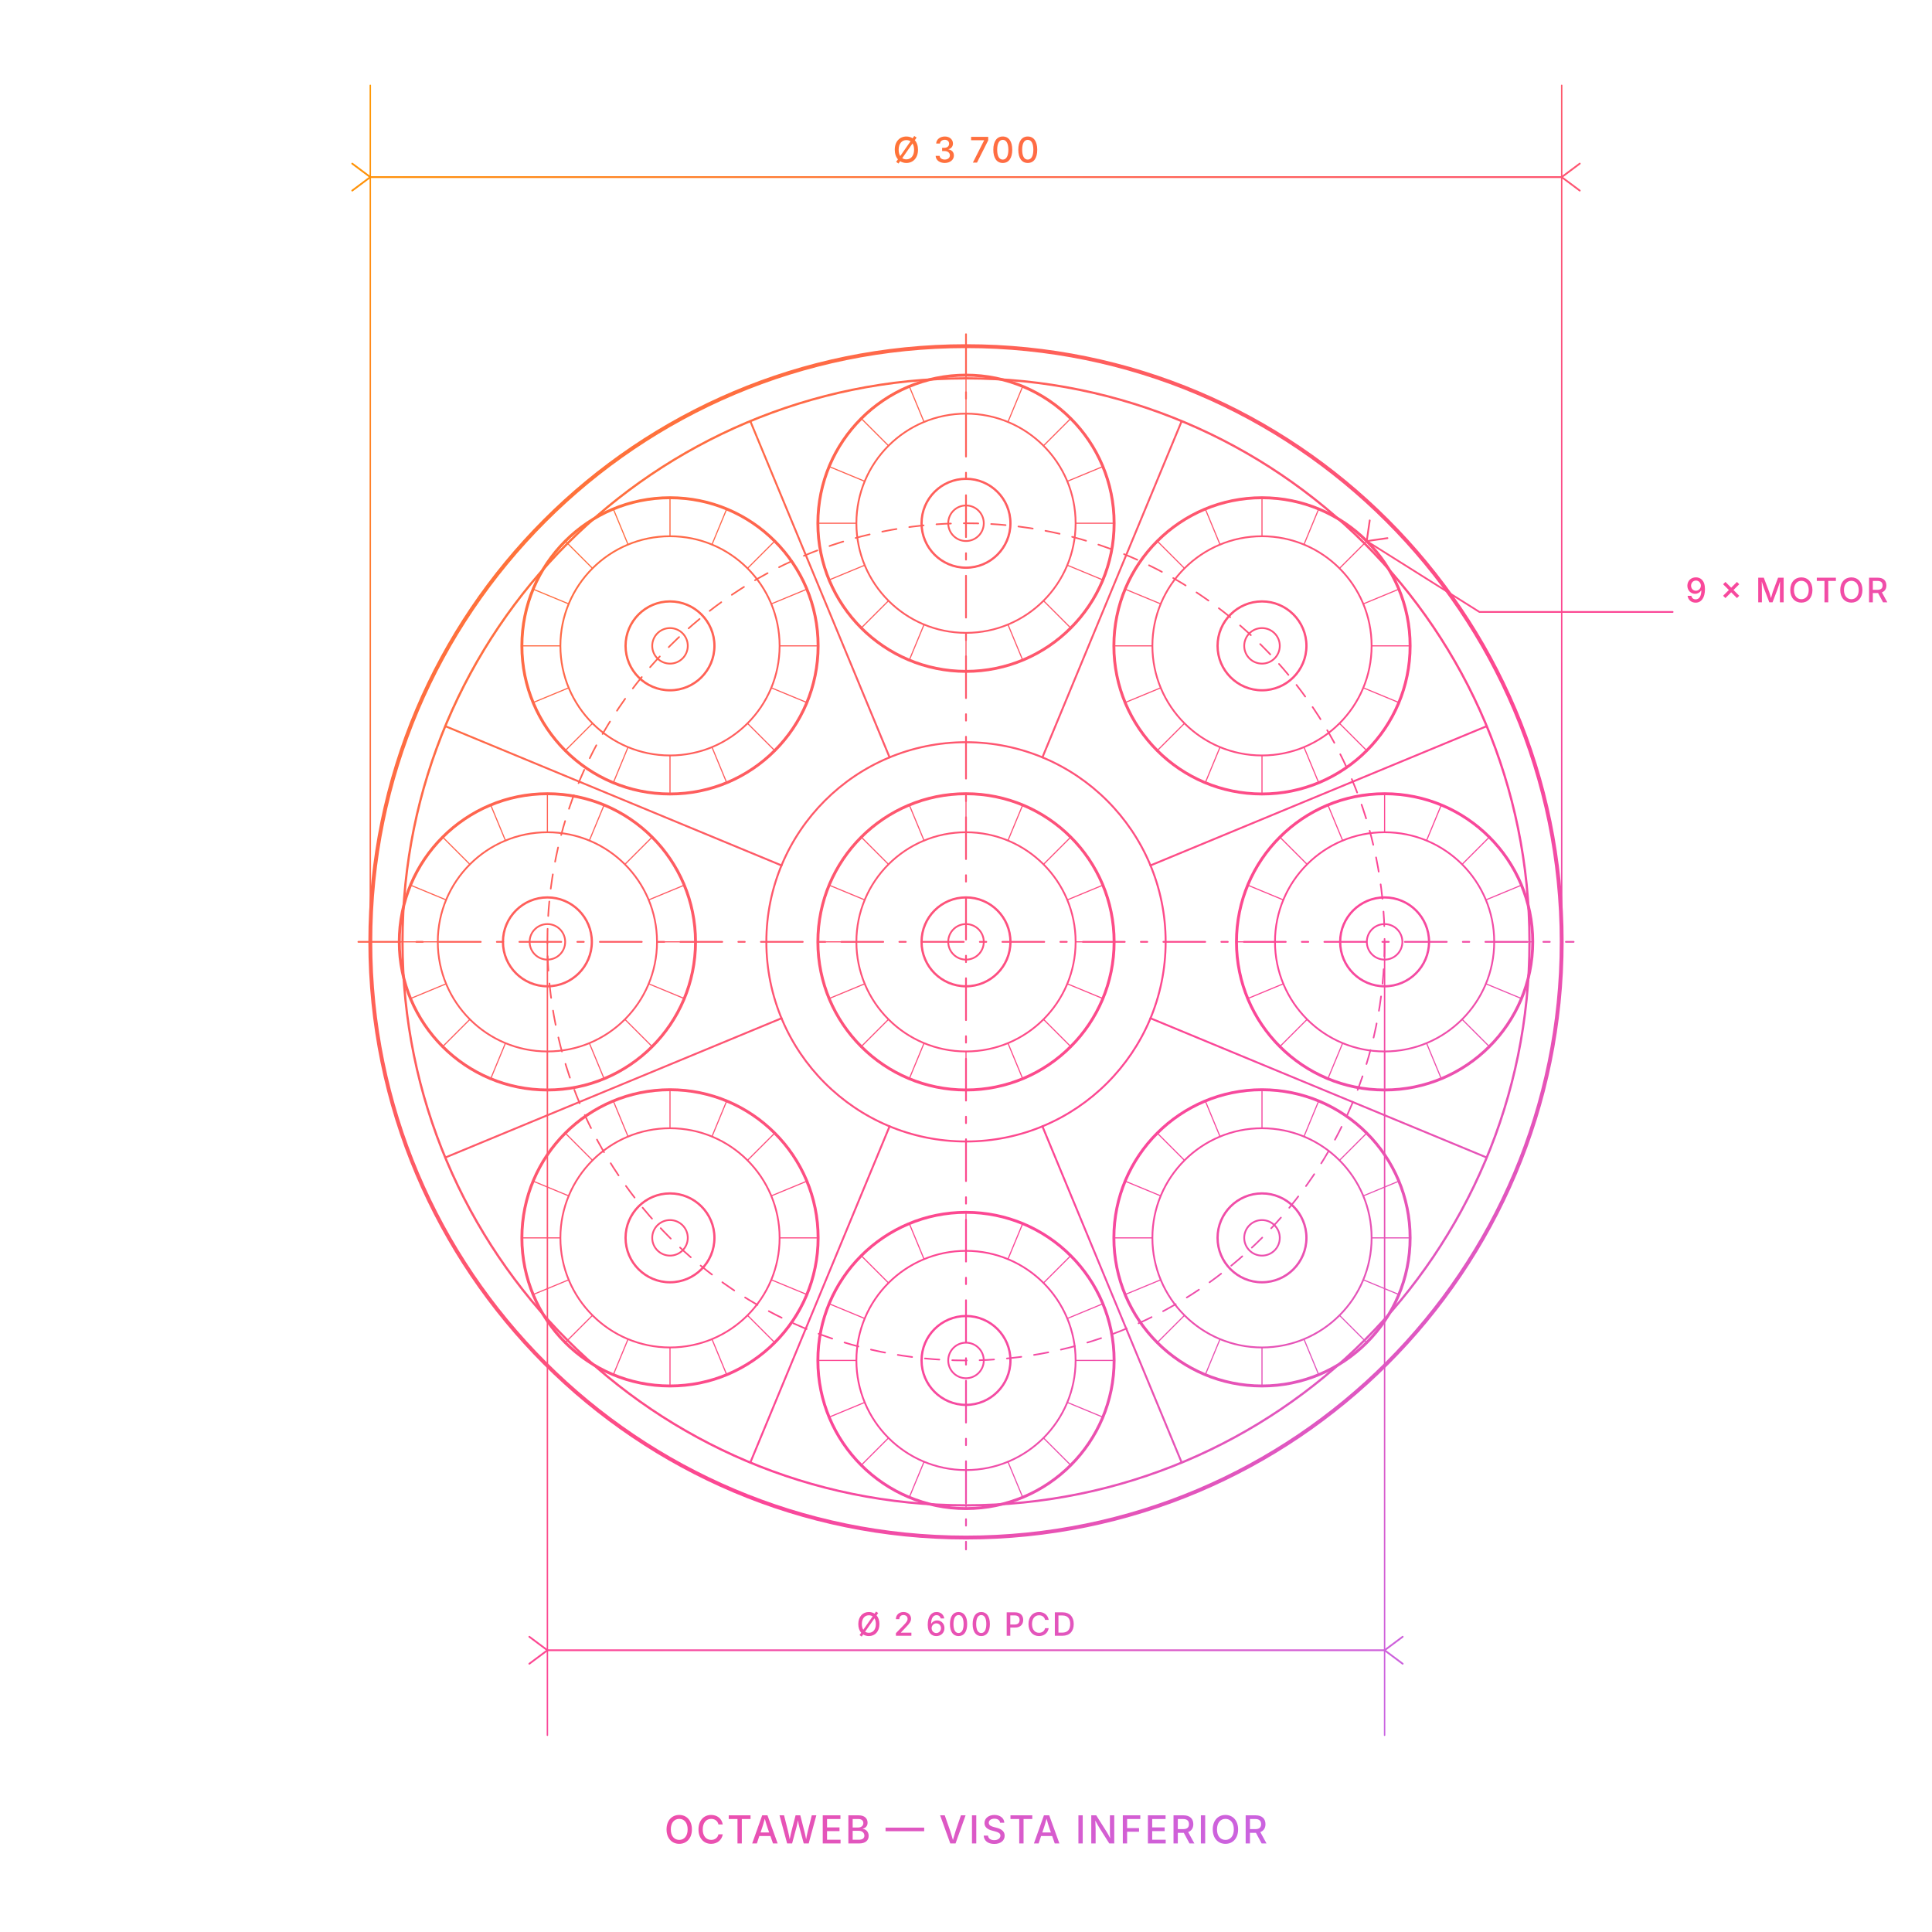
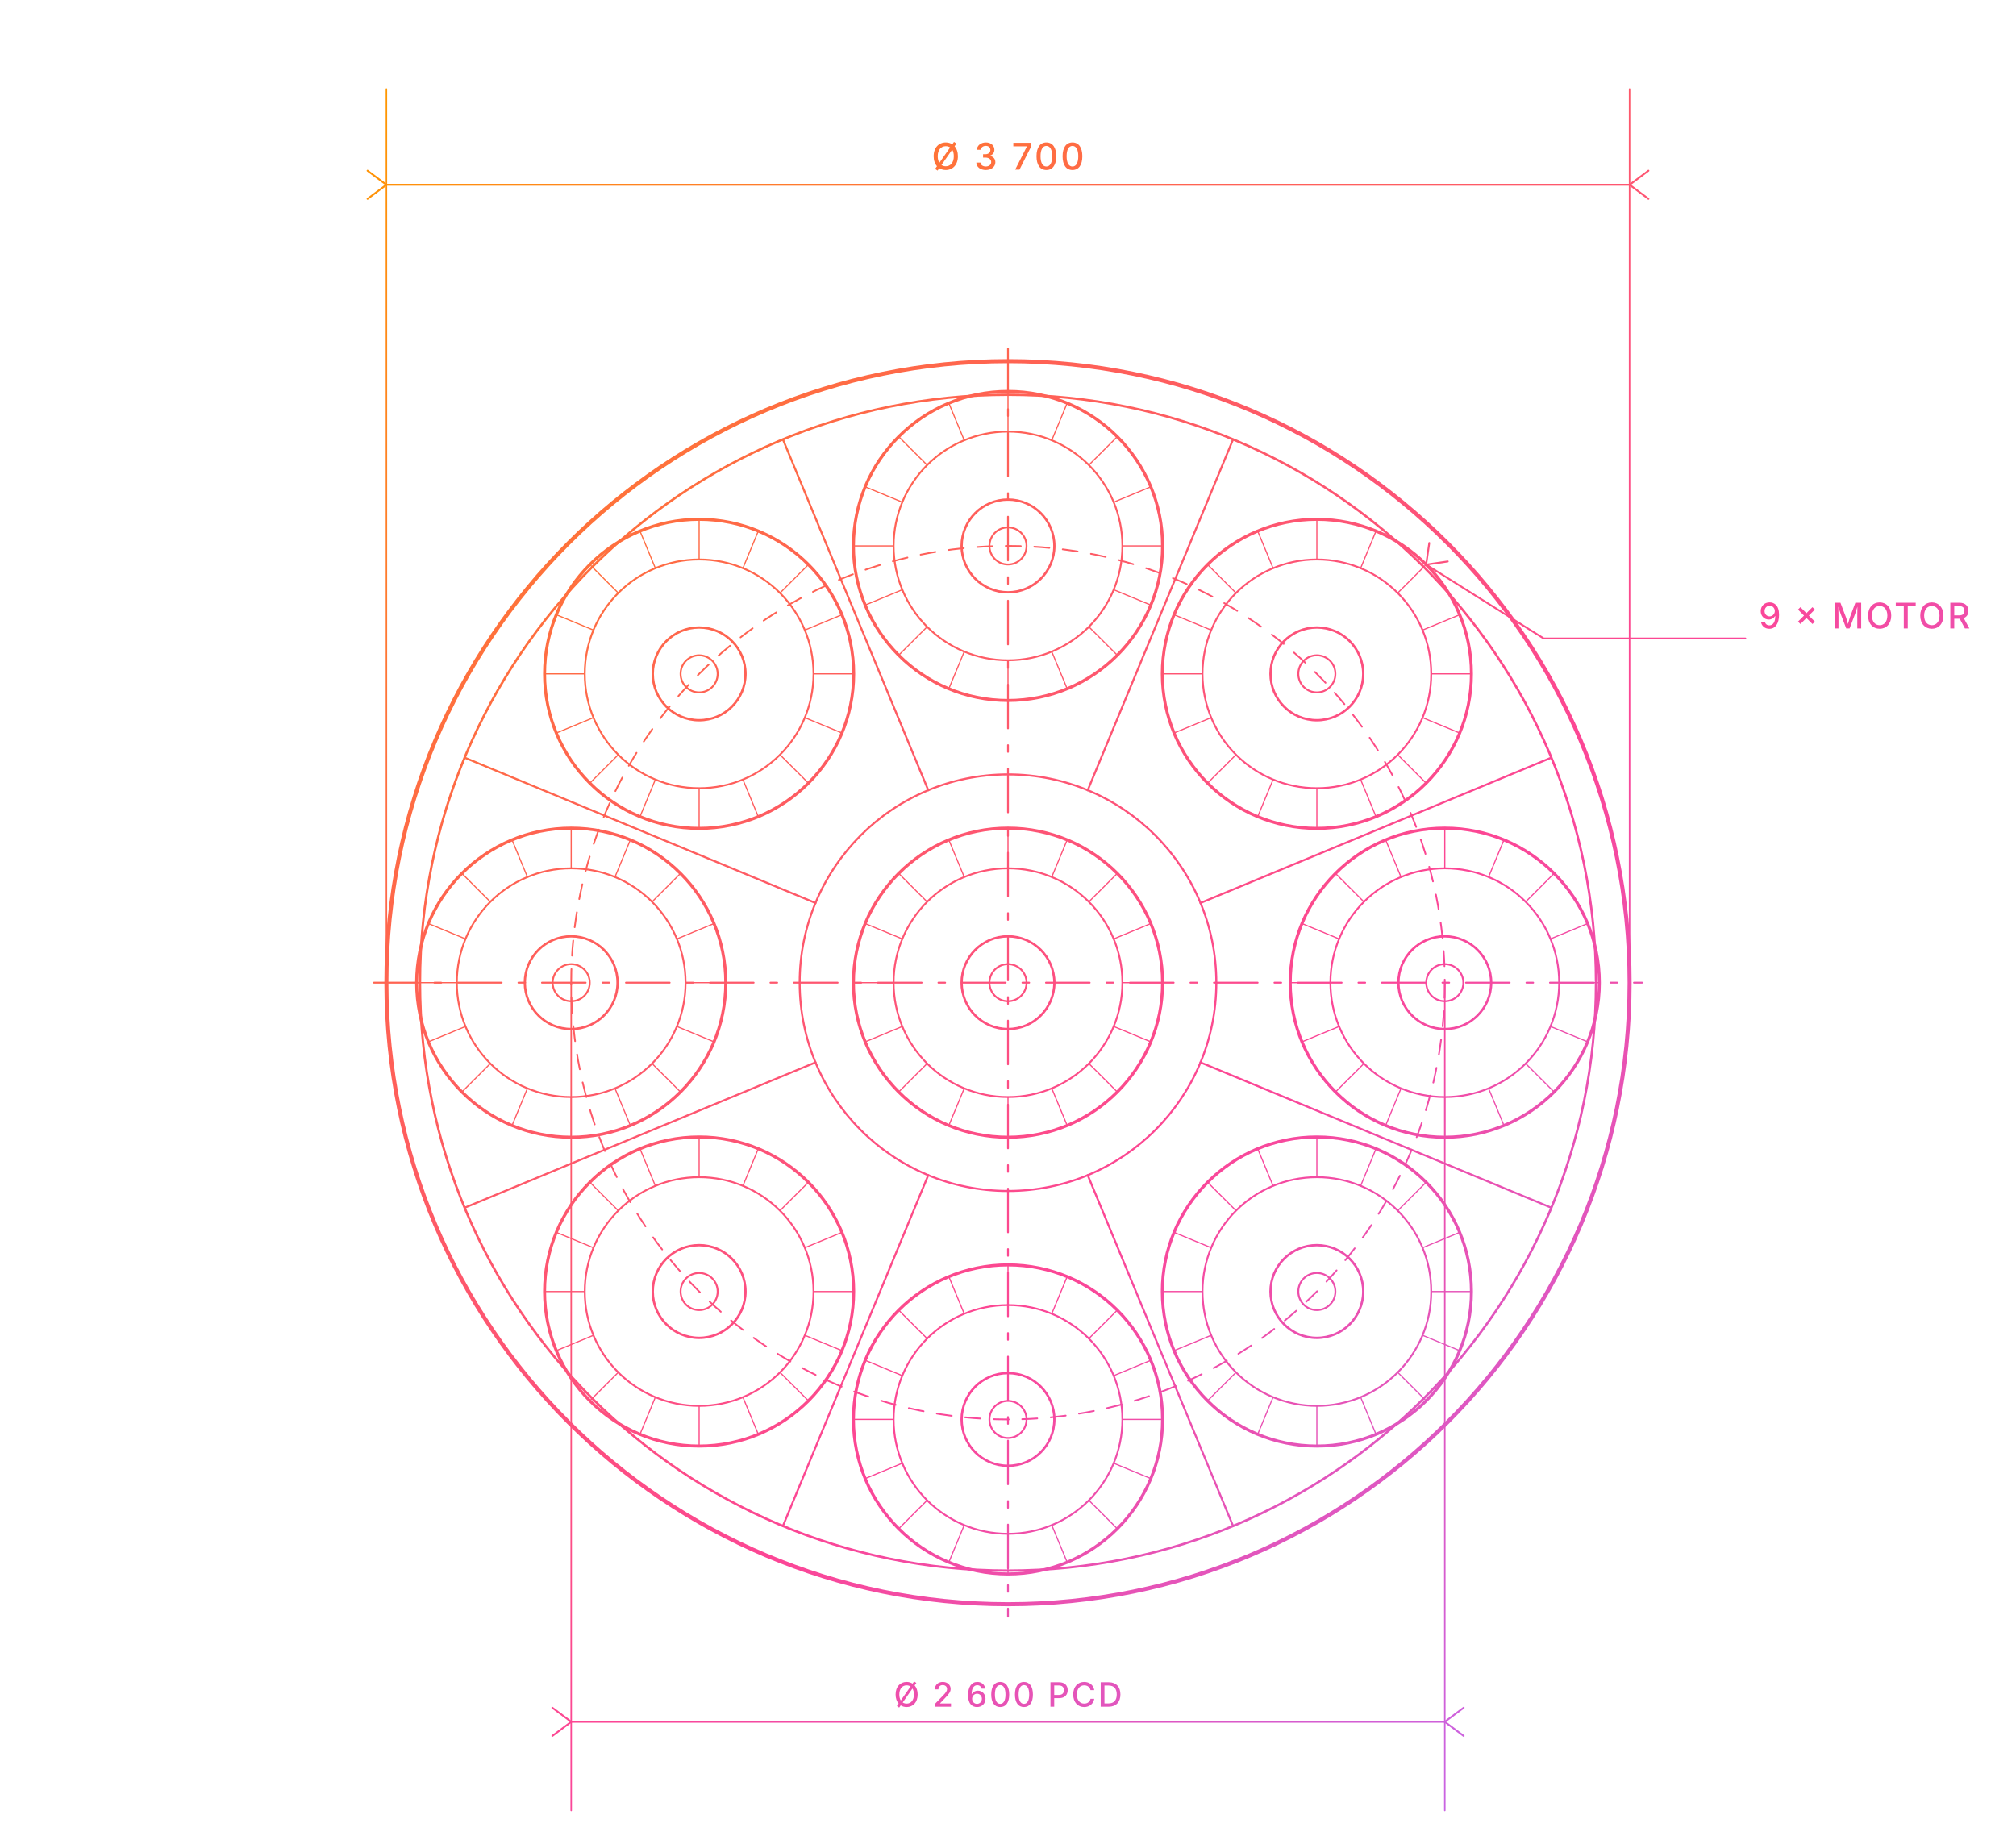
- <svg xmlns="http://www.w3.org/2000/svg" viewBox="0 0 1200 1200" width="1200" height="1200">
+ <svg xmlns="http://www.w3.org/2000/svg" viewBox="0 0 1200 1095" width="1200" height="1095">
  <defs>
    <linearGradient id="patronos" gradientUnits="userSpaceOnUse" x1="141.5" y1="141.5" x2="968.9" y2="968.9">
      <stop offset="0%" stop-color="#ff9700" />
      <stop offset="33%" stop-color="#ff6253" />
      <stop offset="67%" stop-color="#fc4696" />
      <stop offset="100%" stop-color="#c964e2" />
    </linearGradient>
  </defs>
  <g fill="none" stroke="url(#patronos)" stroke-linecap="round" stroke-linejoin="round">
    <circle cx="600.00" cy="585.00" r="370.00" stroke-width="2.4" />
    <circle cx="600.00" cy="585.00" r="350.00" stroke-width="1.4" />
    <circle cx="600.00" cy="585.00" r="260.00" stroke-width="1.0" stroke-dasharray="9 8" />
    <circle cx="600.00" cy="585.00" r="124.00" stroke-width="1.2" />
    <path d="M 714.56,632.45 L 923.36,718.94" stroke-width="1.2" />
    <path d="M 647.45,699.56 L 733.94,908.36" stroke-width="1.2" />
    <path d="M 552.55,699.56 L 466.06,908.36" stroke-width="1.2" />
    <path d="M 485.44,632.45 L 276.64,718.94" stroke-width="1.2" />
    <path d="M 485.44,537.55 L 276.64,451.06" stroke-width="1.2" />
    <path d="M 552.55,470.44 L 466.06,261.64" stroke-width="1.2" />
    <path d="M 647.45,470.44 L 733.94,261.64" stroke-width="1.2" />
    <path d="M 714.56,537.55 L 923.36,451.06" stroke-width="1.2" />
    <circle cx="600.00" cy="585.00" r="92.00" stroke-width="1.8" />
    <circle cx="600.00" cy="585.00" r="68.08" stroke-width="1.1" />
    <circle cx="600.00" cy="585.00" r="27.60" stroke-width="1.4" />
    <circle cx="600.00" cy="585.00" r="11.04" stroke-width="1.1" />
    <path d="M 668.08,585.00 L 692.00,585.00" stroke-width="0.7" />
    <path d="M 662.90,611.05 L 685.00,620.21" stroke-width="0.7" />
    <path d="M 648.14,633.14 L 665.05,650.05" stroke-width="0.7" />
    <path d="M 626.05,647.90 L 635.21,670.00" stroke-width="0.7" />
    <path d="M 600.00,653.08 L 600.00,677.00" stroke-width="0.7" />
    <path d="M 573.95,647.90 L 564.79,670.00" stroke-width="0.7" />
    <path d="M 551.86,633.14 L 534.95,650.05" stroke-width="0.7" />
    <path d="M 537.10,611.05 L 515.00,620.21" stroke-width="0.7" />
    <path d="M 531.92,585.00 L 508.00,585.00" stroke-width="0.7" />
    <path d="M 537.10,558.95 L 515.00,549.79" stroke-width="0.7" />
    <path d="M 551.86,536.86 L 534.95,519.95" stroke-width="0.7" />
    <path d="M 573.95,522.10 L 564.79,500.00" stroke-width="0.7" />
    <path d="M 600.00,516.92 L 600.00,493.00" stroke-width="0.7" />
    <path d="M 626.05,522.10 L 635.21,500.00" stroke-width="0.7" />
    <path d="M 648.14,536.86 L 665.05,519.95" stroke-width="0.7" />
    <path d="M 662.90,558.95 L 685.00,549.79" stroke-width="0.7" />
    <circle cx="860.00" cy="585.00" r="92.00" stroke-width="1.8" />
    <circle cx="860.00" cy="585.00" r="68.08" stroke-width="1.1" />
    <circle cx="860.00" cy="585.00" r="27.60" stroke-width="1.4" />
    <circle cx="860.00" cy="585.00" r="11.04" stroke-width="1.1" />
    <path d="M 928.08,585.00 L 952.00,585.00" stroke-width="0.7" />
    <path d="M 922.90,611.05 L 945.00,620.21" stroke-width="0.7" />
    <path d="M 908.14,633.14 L 925.05,650.05" stroke-width="0.7" />
    <path d="M 886.05,647.90 L 895.21,670.00" stroke-width="0.7" />
    <path d="M 860.00,653.08 L 860.00,677.00" stroke-width="0.7" />
    <path d="M 833.95,647.90 L 824.79,670.00" stroke-width="0.7" />
    <path d="M 811.86,633.14 L 794.95,650.05" stroke-width="0.7" />
    <path d="M 797.10,611.05 L 775.00,620.21" stroke-width="0.7" />
    <path d="M 791.92,585.00 L 768.00,585.00" stroke-width="0.7" />
    <path d="M 797.10,558.95 L 775.00,549.79" stroke-width="0.7" />
    <path d="M 811.86,536.86 L 794.95,519.95" stroke-width="0.7" />
    <path d="M 833.95,522.10 L 824.79,500.00" stroke-width="0.7" />
    <path d="M 860.00,516.92 L 860.00,493.00" stroke-width="0.7" />
    <path d="M 886.05,522.10 L 895.21,500.00" stroke-width="0.7" />
    <path d="M 908.14,536.86 L 925.05,519.95" stroke-width="0.7" />
    <path d="M 922.90,558.95 L 945.00,549.79" stroke-width="0.7" />
    <circle cx="783.85" cy="768.85" r="92.00" stroke-width="1.8" />
    <circle cx="783.85" cy="768.85" r="68.08" stroke-width="1.1" />
    <circle cx="783.85" cy="768.85" r="27.60" stroke-width="1.4" />
    <circle cx="783.85" cy="768.85" r="11.04" stroke-width="1.1" />
    <path d="M 851.93,768.85 L 875.85,768.85" stroke-width="0.7" />
    <path d="M 846.75,794.90 L 868.84,804.05" stroke-width="0.7" />
    <path d="M 831.99,816.99 L 848.90,833.90" stroke-width="0.7" />
    <path d="M 809.90,831.75 L 819.05,853.84" stroke-width="0.7" />
    <path d="M 783.85,836.93 L 783.85,860.85" stroke-width="0.7" />
    <path d="M 757.79,831.75 L 748.64,853.84" stroke-width="0.7" />
    <path d="M 735.71,816.99 L 718.79,833.90" stroke-width="0.7" />
    <path d="M 720.95,794.90 L 698.85,804.05" stroke-width="0.7" />
    <path d="M 715.77,768.85 L 691.85,768.85" stroke-width="0.7" />
    <path d="M 720.95,742.79 L 698.85,733.64" stroke-width="0.7" />
    <path d="M 735.71,720.71 L 718.79,703.79" stroke-width="0.7" />
    <path d="M 757.79,705.95 L 748.64,683.85" stroke-width="0.7" />
    <path d="M 783.85,700.77 L 783.85,676.85" stroke-width="0.7" />
    <path d="M 809.90,705.95 L 819.05,683.85" stroke-width="0.7" />
    <path d="M 831.99,720.71 L 848.90,703.79" stroke-width="0.7" />
    <path d="M 846.75,742.79 L 868.84,733.64" stroke-width="0.7" />
    <circle cx="600.00" cy="845.00" r="92.00" stroke-width="1.8" />
    <circle cx="600.00" cy="845.00" r="68.08" stroke-width="1.1" />
    <circle cx="600.00" cy="845.00" r="27.60" stroke-width="1.4" />
    <circle cx="600.00" cy="845.00" r="11.04" stroke-width="1.1" />
    <path d="M 668.08,845.00 L 692.00,845.00" stroke-width="0.7" />
    <path d="M 662.90,871.05 L 685.00,880.21" stroke-width="0.7" />
    <path d="M 648.14,893.14 L 665.05,910.05" stroke-width="0.7" />
    <path d="M 626.05,907.90 L 635.21,930.00" stroke-width="0.7" />
    <path d="M 600.00,913.08 L 600.00,937.00" stroke-width="0.7" />
    <path d="M 573.95,907.90 L 564.79,930.00" stroke-width="0.7" />
    <path d="M 551.86,893.14 L 534.95,910.05" stroke-width="0.7" />
    <path d="M 537.10,871.05 L 515.00,880.21" stroke-width="0.7" />
    <path d="M 531.92,845.00 L 508.00,845.00" stroke-width="0.7" />
    <path d="M 537.10,818.95 L 515.00,809.79" stroke-width="0.7" />
    <path d="M 551.86,796.86 L 534.95,779.95" stroke-width="0.7" />
    <path d="M 573.95,782.10 L 564.79,760.00" stroke-width="0.7" />
    <path d="M 600.00,776.92 L 600.00,753.00" stroke-width="0.7" />
    <path d="M 626.05,782.10 L 635.21,760.00" stroke-width="0.7" />
    <path d="M 648.14,796.86 L 665.05,779.95" stroke-width="0.7" />
    <path d="M 662.90,818.95 L 685.00,809.79" stroke-width="0.7" />
    <circle cx="416.15" cy="768.85" r="92.00" stroke-width="1.8" />
    <circle cx="416.15" cy="768.85" r="68.08" stroke-width="1.1" />
    <circle cx="416.15" cy="768.85" r="27.60" stroke-width="1.4" />
    <circle cx="416.15" cy="768.85" r="11.04" stroke-width="1.1" />
    <path d="M 484.23,768.85 L 508.15,768.85" stroke-width="0.7" />
    <path d="M 479.05,794.90 L 501.15,804.05" stroke-width="0.7" />
    <path d="M 464.29,816.99 L 481.21,833.90" stroke-width="0.7" />
    <path d="M 442.21,831.75 L 451.36,853.84" stroke-width="0.7" />
    <path d="M 416.15,836.93 L 416.15,860.85" stroke-width="0.7" />
    <path d="M 390.10,831.75 L 380.95,853.84" stroke-width="0.7" />
    <path d="M 368.01,816.99 L 351.10,833.90" stroke-width="0.7" />
    <path d="M 353.25,794.90 L 331.16,804.05" stroke-width="0.7" />
    <path d="M 348.07,768.85 L 324.15,768.85" stroke-width="0.7" />
    <path d="M 353.25,742.79 L 331.16,733.64" stroke-width="0.7" />
    <path d="M 368.01,720.71 L 351.10,703.79" stroke-width="0.7" />
    <path d="M 390.10,705.95 L 380.95,683.85" stroke-width="0.7" />
    <path d="M 416.15,700.77 L 416.15,676.85" stroke-width="0.7" />
    <path d="M 442.21,705.95 L 451.36,683.85" stroke-width="0.7" />
    <path d="M 464.29,720.71 L 481.21,703.79" stroke-width="0.7" />
    <path d="M 479.05,742.79 L 501.15,733.64" stroke-width="0.7" />
    <circle cx="340.00" cy="585.00" r="92.00" stroke-width="1.8" />
    <circle cx="340.00" cy="585.00" r="68.08" stroke-width="1.1" />
    <circle cx="340.00" cy="585.00" r="27.60" stroke-width="1.4" />
    <circle cx="340.00" cy="585.00" r="11.04" stroke-width="1.1" />
    <path d="M 408.08,585.00 L 432.00,585.00" stroke-width="0.7" />
    <path d="M 402.90,611.05 L 425.00,620.21" stroke-width="0.7" />
    <path d="M 388.14,633.14 L 405.05,650.05" stroke-width="0.7" />
    <path d="M 366.05,647.90 L 375.21,670.00" stroke-width="0.7" />
    <path d="M 340.00,653.08 L 340.00,677.00" stroke-width="0.7" />
    <path d="M 313.95,647.90 L 304.79,670.00" stroke-width="0.7" />
    <path d="M 291.86,633.14 L 274.95,650.05" stroke-width="0.7" />
    <path d="M 277.10,611.05 L 255.00,620.21" stroke-width="0.7" />
    <path d="M 271.92,585.00 L 248.00,585.00" stroke-width="0.7" />
    <path d="M 277.10,558.95 L 255.00,549.79" stroke-width="0.7" />
    <path d="M 291.86,536.86 L 274.95,519.95" stroke-width="0.7" />
    <path d="M 313.95,522.10 L 304.79,500.00" stroke-width="0.7" />
    <path d="M 340.00,516.92 L 340.00,493.00" stroke-width="0.7" />
    <path d="M 366.05,522.10 L 375.21,500.00" stroke-width="0.7" />
    <path d="M 388.14,536.86 L 405.05,519.95" stroke-width="0.7" />
    <path d="M 402.90,558.95 L 425.00,549.79" stroke-width="0.7" />
    <circle cx="416.15" cy="401.15" r="92.00" stroke-width="1.8" />
    <circle cx="416.15" cy="401.15" r="68.08" stroke-width="1.1" />
    <circle cx="416.15" cy="401.15" r="27.60" stroke-width="1.4" />
    <circle cx="416.15" cy="401.15" r="11.04" stroke-width="1.1" />
    <path d="M 484.23,401.15 L 508.15,401.15" stroke-width="0.7" />
    <path d="M 479.05,427.21 L 501.15,436.36" stroke-width="0.7" />
    <path d="M 464.29,449.29 L 481.21,466.21" stroke-width="0.7" />
    <path d="M 442.21,464.05 L 451.36,486.15" stroke-width="0.7" />
    <path d="M 416.15,469.23 L 416.15,493.15" stroke-width="0.7" />
    <path d="M 390.10,464.05 L 380.95,486.15" stroke-width="0.7" />
    <path d="M 368.01,449.29 L 351.10,466.21" stroke-width="0.7" />
    <path d="M 353.25,427.21 L 331.16,436.36" stroke-width="0.7" />
    <path d="M 348.07,401.15 L 324.15,401.15" stroke-width="0.7" />
    <path d="M 353.25,375.10 L 331.16,365.95" stroke-width="0.7" />
    <path d="M 368.01,353.01 L 351.10,336.10" stroke-width="0.7" />
    <path d="M 390.10,338.25 L 380.95,316.16" stroke-width="0.7" />
    <path d="M 416.15,333.07 L 416.15,309.15" stroke-width="0.7" />
    <path d="M 442.21,338.25 L 451.36,316.16" stroke-width="0.7" />
    <path d="M 464.29,353.01 L 481.21,336.10" stroke-width="0.7" />
    <path d="M 479.05,375.10 L 501.15,365.95" stroke-width="0.7" />
    <circle cx="600.00" cy="325.00" r="92.00" stroke-width="1.8" />
    <circle cx="600.00" cy="325.00" r="68.08" stroke-width="1.1" />
    <circle cx="600.00" cy="325.00" r="27.60" stroke-width="1.4" />
    <circle cx="600.00" cy="325.00" r="11.04" stroke-width="1.1" />
    <path d="M 668.08,325.00 L 692.00,325.00" stroke-width="0.7" />
    <path d="M 662.90,351.05 L 685.00,360.21" stroke-width="0.7" />
    <path d="M 648.14,373.14 L 665.05,390.05" stroke-width="0.7" />
    <path d="M 626.05,387.90 L 635.21,410.00" stroke-width="0.7" />
    <path d="M 600.00,393.08 L 600.00,417.00" stroke-width="0.7" />
    <path d="M 573.95,387.90 L 564.79,410.00" stroke-width="0.7" />
    <path d="M 551.86,373.14 L 534.95,390.05" stroke-width="0.7" />
    <path d="M 537.10,351.05 L 515.00,360.21" stroke-width="0.7" />
    <path d="M 531.92,325.00 L 508.00,325.00" stroke-width="0.7" />
    <path d="M 537.10,298.95 L 515.00,289.79" stroke-width="0.7" />
    <path d="M 551.86,276.86 L 534.95,259.95" stroke-width="0.7" />
    <path d="M 573.95,262.10 L 564.79,240.00" stroke-width="0.7" />
    <path d="M 600.00,256.92 L 600.00,233.00" stroke-width="0.7" />
    <path d="M 626.05,262.10 L 635.21,240.00" stroke-width="0.7" />
    <path d="M 648.14,276.86 L 665.05,259.95" stroke-width="0.7" />
    <path d="M 662.90,298.95 L 685.00,289.79" stroke-width="0.7" />
    <circle cx="783.85" cy="401.15" r="92.00" stroke-width="1.8" />
    <circle cx="783.85" cy="401.15" r="68.08" stroke-width="1.1" />
    <circle cx="783.85" cy="401.15" r="27.60" stroke-width="1.4" />
    <circle cx="783.85" cy="401.15" r="11.04" stroke-width="1.1" />
    <path d="M 851.93,401.15 L 875.85,401.15" stroke-width="0.7" />
    <path d="M 846.75,427.21 L 868.84,436.36" stroke-width="0.7" />
    <path d="M 831.99,449.29 L 848.90,466.21" stroke-width="0.7" />
    <path d="M 809.90,464.05 L 819.05,486.15" stroke-width="0.7" />
    <path d="M 783.85,469.23 L 783.85,493.15" stroke-width="0.7" />
    <path d="M 757.79,464.05 L 748.64,486.15" stroke-width="0.7" />
    <path d="M 735.71,449.29 L 718.79,466.21" stroke-width="0.7" />
    <path d="M 720.95,427.21 L 698.85,436.36" stroke-width="0.7" />
    <path d="M 715.77,401.15 L 691.85,401.15" stroke-width="0.7" />
    <path d="M 720.95,375.10 L 698.85,365.95" stroke-width="0.7" />
    <path d="M 735.71,353.01 L 718.79,336.10" stroke-width="0.7" />
    <path d="M 757.79,338.25 L 748.64,316.16" stroke-width="0.7" />
    <path d="M 783.85,333.07 L 783.85,309.15" stroke-width="0.7" />
    <path d="M 809.90,338.25 L 819.05,316.16" stroke-width="0.7" />
    <path d="M 831.99,353.01 L 848.90,336.10" stroke-width="0.7" />
    <path d="M 846.75,375.10 L 868.84,365.95" stroke-width="0.7" />
    <path d="M 222.60,585.00 L 977.40,585.00" stroke-width="1.1" stroke-dasharray="26 10 4 10" />
    <path d="M 600.00,207.60 L 600.00,962.40" stroke-width="1.1" stroke-dasharray="26 10 4 10" />
    <path d="M 230.00,110.00 L 970.00,110.00" stroke-width="1.1" />
    <path d="M 218.78,118.38 L 230.00,110.00" stroke-width="1.1" />
    <path d="M 218.78,101.62 L 230.00,110.00" stroke-width="1.1" />
    <path d="M 981.22,101.62 L 970.00,110.00" stroke-width="1.1" />
    <path d="M 981.22,118.38 L 970.00,110.00" stroke-width="1.1" />
    <path d="M 230.00,585.00 L 230.00,53.00" stroke-width="0.88" />
    <path d="M 970.00,585.00 L 970.00,53.00" stroke-width="0.88" />
    <text x="600.00" y="101.00" font-family="Inter, 'Helvetica Neue', Helvetica, Arial, sans-serif" font-size="22" font-weight="500" letter-spacing="0.06em" text-anchor="middle" fill="url(#patronos)" stroke="none">Ø 3 700</text>
    <path d="M 340.00,1025.00 L 860.00,1025.00" stroke-width="1.1" />
    <path d="M 328.78,1033.38 L 340.00,1025.00" stroke-width="1.1" />
    <path d="M 328.78,1016.62 L 340.00,1025.00" stroke-width="1.1" />
    <path d="M 871.22,1016.62 L 860.00,1025.00" stroke-width="1.1" />
    <path d="M 871.22,1033.38 L 860.00,1025.00" stroke-width="1.1" />
    <path d="M 340.00,585.00 L 340.00,1077.80" stroke-width="0.88" />
    <path d="M 860.00,585.00 L 860.00,1077.80" stroke-width="0.88" />
    <text x="600.00" y="1016.00" font-family="Inter, 'Helvetica Neue', Helvetica, Arial, sans-serif" font-size="20" font-weight="500" letter-spacing="0.06em" text-anchor="middle" fill="url(#patronos)" stroke="none">Ø 2 600 PCD</text>
    <path d="M 848.90,336.10 L 918.90,380.10 L 1038.90,380.10" stroke-width="1.1" />
    <path d="M 850.76,323.23 L 848.90,336.10" stroke-width="1.1" />
    <path d="M 861.77,334.24 L 848.90,336.10" stroke-width="1.1" />
    <text x="1046.90" y="374.10" font-family="Inter, 'Helvetica Neue', Helvetica, Arial, sans-serif" font-size="21" font-weight="500" letter-spacing="0.06em" text-anchor="start" fill="url(#patronos)" stroke="none">9 × MOTOR</text>
-     <text x="600.00" y="1145.00" font-family="Inter, 'Helvetica Neue', Helvetica, Arial, sans-serif" font-size="24" font-weight="500" letter-spacing="0.06em" text-anchor="middle" fill="url(#patronos)" stroke="none">OCTAWEB — VISTA INFERIOR</text>
  </g>
</svg>
